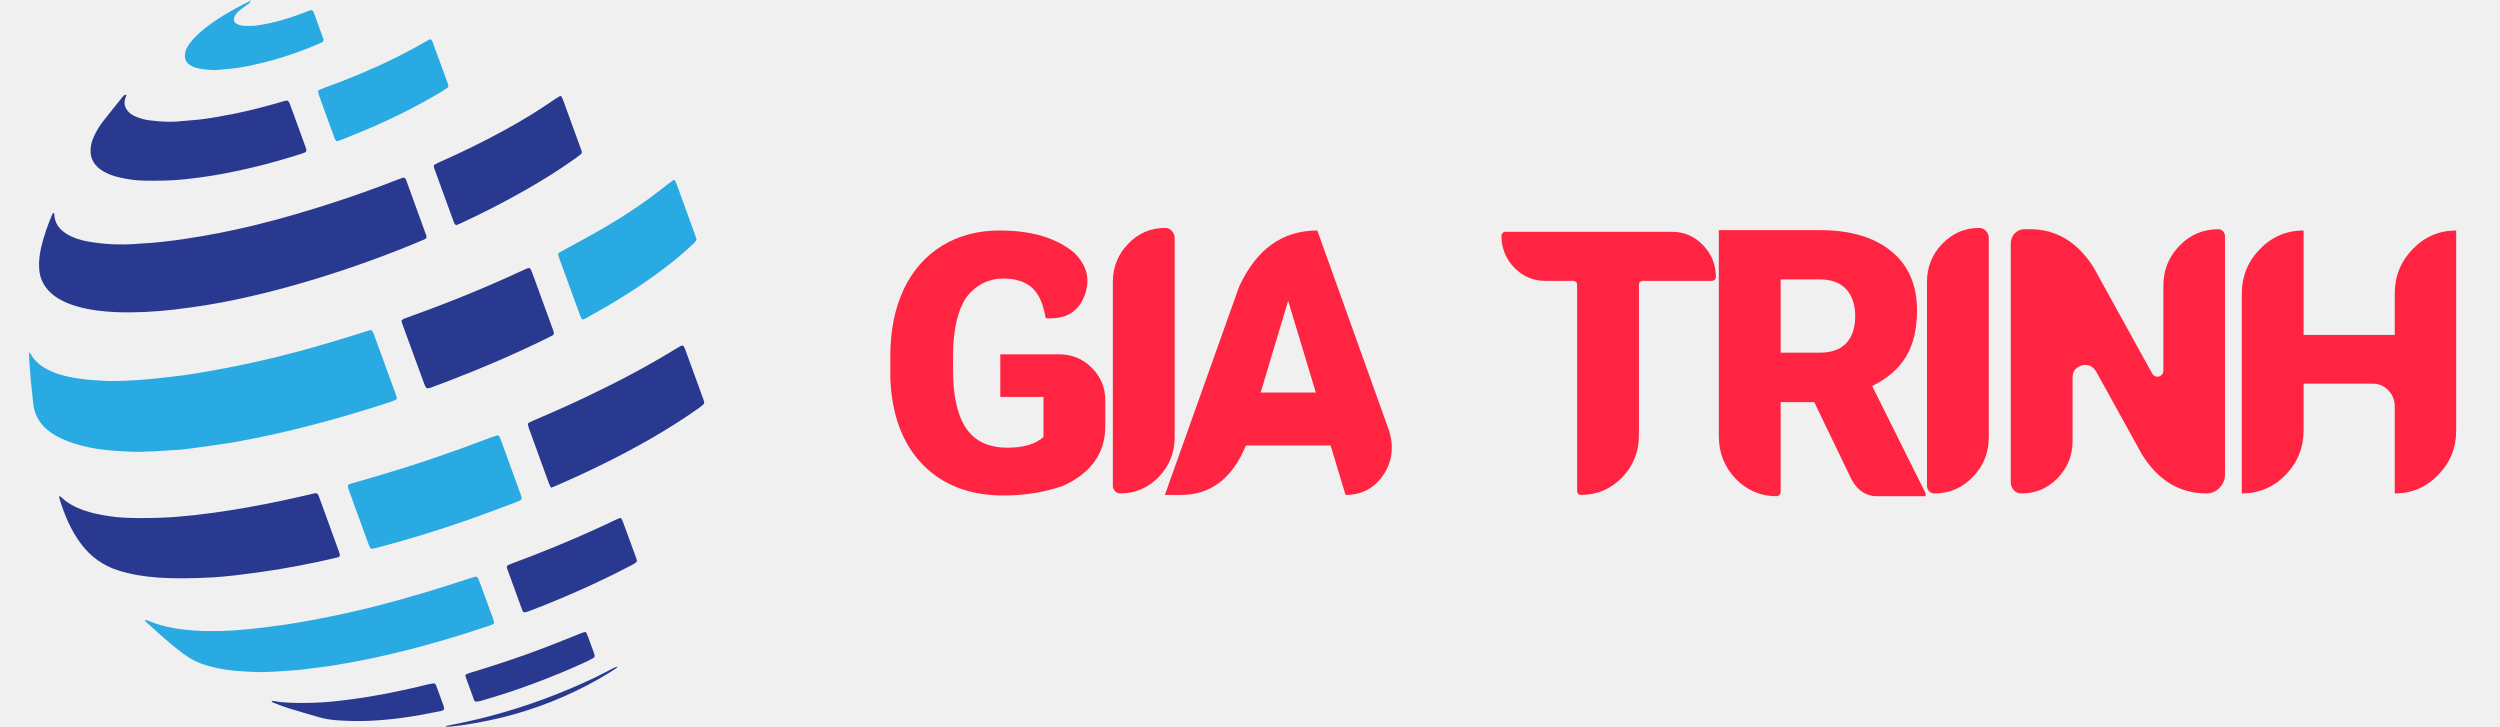
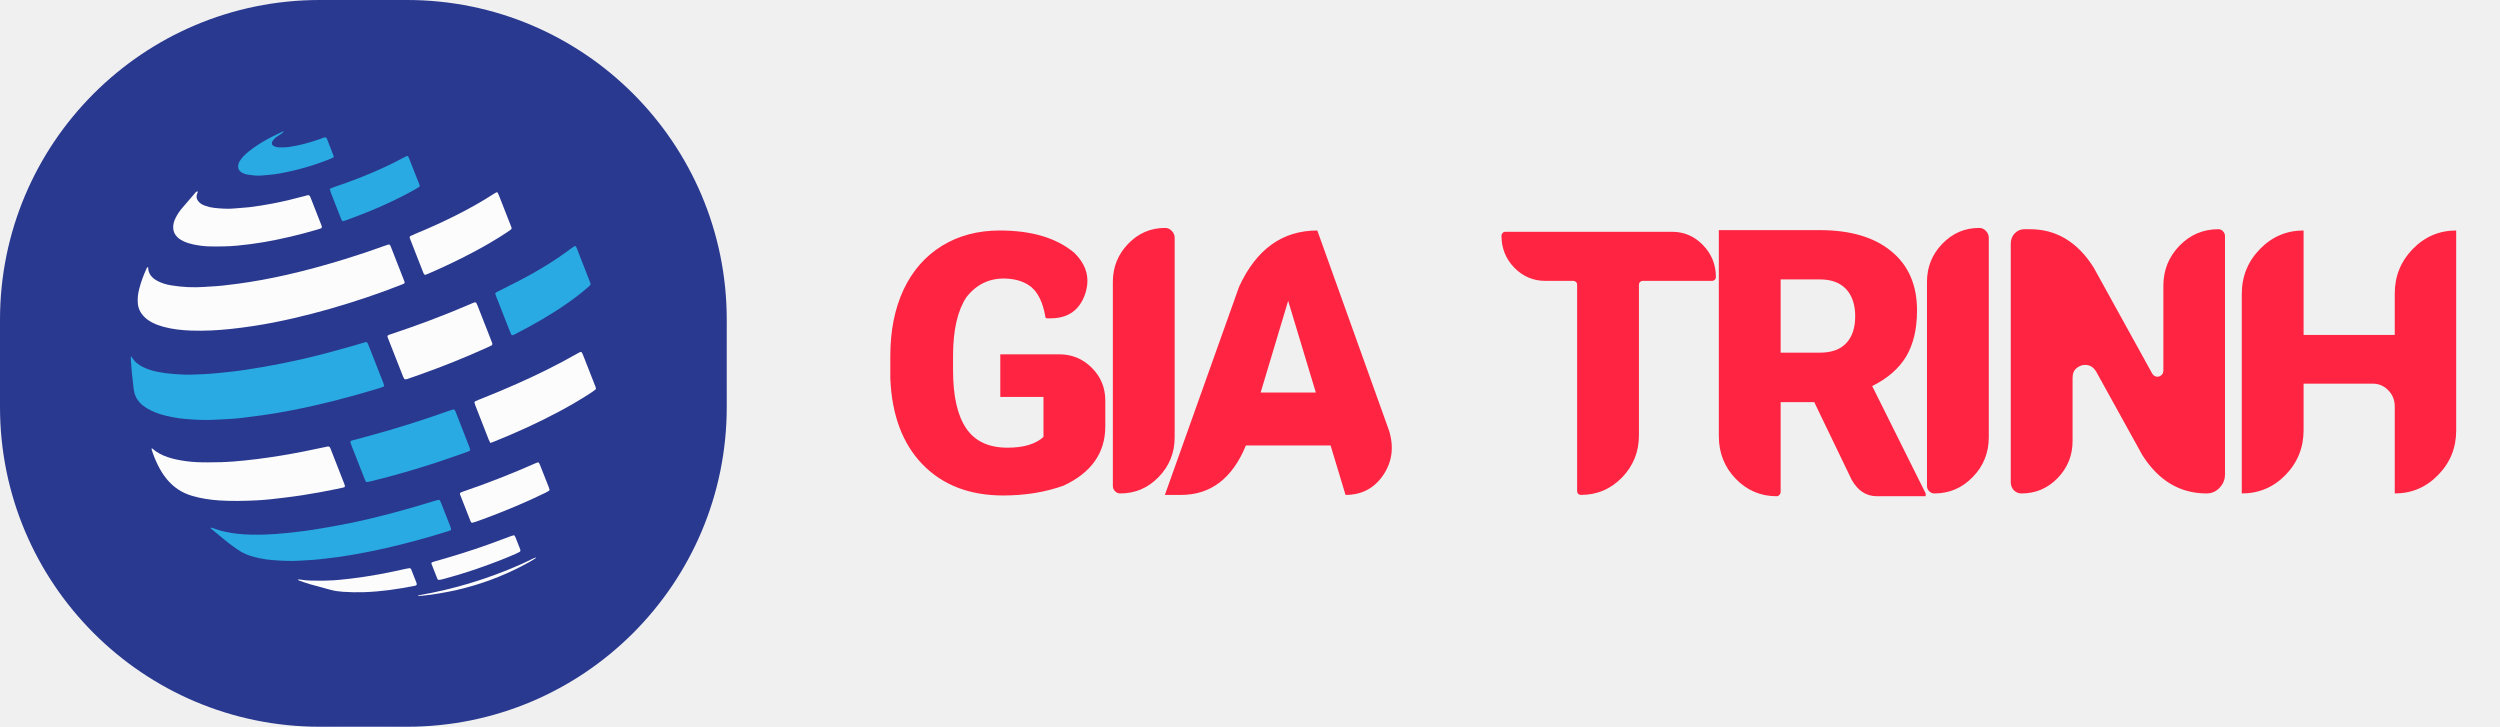
<svg xmlns="http://www.w3.org/2000/svg" width="172" height="50" viewBox="0 0 172 50" fill="none">
-   <path d="M3.712 14.643C3.724 14.679 3.732 14.696 3.732 14.712C3.747 15.366 4.097 15.806 4.636 16.124C5.071 16.38 5.548 16.525 6.038 16.613C7.146 16.811 8.262 16.865 9.385 16.78C9.491 16.772 9.598 16.759 9.704 16.755C10.717 16.712 11.721 16.581 12.725 16.434C14.344 16.199 15.945 15.877 17.534 15.491C19.503 15.012 21.443 14.432 23.367 13.797C24.717 13.351 26.053 12.866 27.377 12.349C27.493 12.305 27.611 12.264 27.728 12.227C27.794 12.206 27.869 12.246 27.902 12.313C27.918 12.345 27.939 12.374 27.951 12.408C28.407 13.66 28.861 14.913 29.315 16.166C29.328 16.199 29.335 16.234 29.344 16.267C29.36 16.323 29.315 16.418 29.255 16.444C29.126 16.503 28.995 16.558 28.864 16.613C27.734 17.089 26.591 17.531 25.438 17.948C23.063 18.805 20.655 19.556 18.205 20.159C16.91 20.478 15.609 20.761 14.293 20.975C13.505 21.104 12.713 21.216 11.919 21.306C10.628 21.451 9.333 21.524 8.033 21.476C7.091 21.439 6.155 21.332 5.245 21.065C4.869 20.954 4.505 20.812 4.161 20.623C3.848 20.45 3.561 20.241 3.321 19.974C2.955 19.562 2.739 19.087 2.698 18.534C2.661 18.015 2.716 17.505 2.836 17C3.021 16.22 3.286 15.467 3.604 14.732C3.621 14.694 3.672 14.673 3.714 14.64L3.712 14.643Z" fill="#2A3990" />
-   <path d="M2 24.219C2.077 24.315 2.116 24.351 2.141 24.396C2.412 24.882 2.832 25.203 3.317 25.447C3.747 25.663 4.204 25.81 4.675 25.911C5.214 26.026 5.758 26.106 6.31 26.145C6.878 26.185 7.445 26.228 8.015 26.213C8.886 26.189 9.757 26.145 10.623 26.051C10.977 26.014 11.33 25.973 11.684 25.934C12.851 25.808 14.006 25.61 15.16 25.395C16.453 25.154 17.739 24.88 19.017 24.567C20.675 24.162 22.314 23.688 23.945 23.188C24.438 23.038 24.927 22.877 25.419 22.724C25.515 22.693 25.6 22.732 25.641 22.819C25.67 22.883 25.703 22.947 25.727 23.014C26.227 24.382 26.726 25.752 27.224 27.121C27.254 27.205 27.281 27.29 27.3 27.376C27.313 27.433 27.277 27.482 27.228 27.505C27.098 27.562 26.967 27.616 26.832 27.661C25.397 28.13 23.952 28.572 22.495 28.97C20.934 29.398 19.364 29.779 17.78 30.103C16.892 30.284 16.002 30.454 15.103 30.58C14.434 30.673 13.767 30.772 13.097 30.86C12.744 30.906 12.39 30.945 12.035 30.964C10.987 31.021 9.941 31.122 8.89 31.072C7.966 31.028 7.044 30.973 6.135 30.78C5.384 30.623 4.654 30.408 3.973 30.045C3.705 29.901 3.452 29.739 3.221 29.542C2.667 29.068 2.359 28.467 2.286 27.744C2.23 27.197 2.169 26.648 2.111 26.1C2.1 25.994 2.096 25.887 2.088 25.781C2.06 25.409 2.029 25.037 2.004 24.663C1.996 24.54 2.004 24.416 2.004 24.219H2Z" fill="#29AAE2" />
-   <path d="M4.07 34.133C4.119 34.152 4.159 34.156 4.182 34.177C4.621 34.612 5.153 34.889 5.727 35.096C6.298 35.3 6.89 35.417 7.488 35.509C8.211 35.621 8.94 35.643 9.669 35.643C10.54 35.643 11.409 35.621 12.28 35.547C13.875 35.412 15.457 35.186 17.033 34.907C18.537 34.641 20.031 34.319 21.519 33.971C21.587 33.954 21.658 33.932 21.728 33.933C21.776 33.935 21.838 33.963 21.863 34C21.912 34.073 21.944 34.159 21.973 34.241C22.422 35.477 22.871 36.713 23.318 37.949C23.342 38.016 23.361 38.084 23.379 38.152C23.396 38.215 23.349 38.314 23.293 38.328C23.103 38.377 22.914 38.424 22.724 38.467C21.529 38.74 20.325 38.97 19.117 39.177C18.522 39.278 17.922 39.353 17.324 39.436C16.884 39.496 16.443 39.556 16.002 39.603C15.542 39.652 15.082 39.699 14.621 39.724C13.36 39.79 12.096 39.823 10.835 39.734C9.913 39.668 9.001 39.521 8.115 39.239C7.079 38.909 6.249 38.303 5.595 37.445C5.237 36.975 4.945 36.468 4.702 35.933C4.458 35.399 4.25 34.852 4.088 34.286C4.076 34.24 4.08 34.19 4.074 34.133H4.07Z" fill="#2A3990" />
-   <path d="M9.924 42.699C9.99 42.664 10.059 42.656 10.129 42.681C10.246 42.723 10.362 42.77 10.477 42.815C11.162 43.081 11.875 43.22 12.601 43.311C13.504 43.423 14.411 43.435 15.318 43.407C16.047 43.384 16.774 43.327 17.498 43.244C17.834 43.205 18.169 43.163 18.504 43.125C19.652 42.993 20.791 42.791 21.925 42.574C23.182 42.332 24.433 42.063 25.673 41.75C27.862 41.196 30.025 40.548 32.167 39.837C32.336 39.781 32.506 39.73 32.676 39.681C32.768 39.654 32.856 39.702 32.894 39.788C32.93 39.869 32.966 39.951 32.997 40.033C33.302 40.868 33.607 41.703 33.911 42.539C33.941 42.622 33.962 42.709 33.984 42.795C34.001 42.859 33.957 42.932 33.886 42.961C33.82 42.989 33.756 43.019 33.688 43.042C31.614 43.738 29.52 44.362 27.394 44.878C26.306 45.141 25.212 45.38 24.11 45.58C23.306 45.727 22.499 45.865 21.685 45.952C21.209 46.004 20.734 46.086 20.256 46.117C19.334 46.175 18.41 46.273 17.485 46.23C16.597 46.189 15.708 46.147 14.837 45.943C14.49 45.862 14.149 45.77 13.814 45.644C13.395 45.486 13.012 45.27 12.65 45.005C12.032 44.551 11.453 44.052 10.883 43.542C10.565 43.258 10.249 42.971 9.931 42.685L9.923 42.699H9.924Z" fill="#29AAE2" />
-   <path d="M8.713 6.514C8.677 6.614 8.632 6.712 8.604 6.813C8.503 7.176 8.618 7.477 8.88 7.732C9.036 7.884 9.227 7.98 9.426 8.058C9.708 8.169 10.003 8.244 10.303 8.281C11.009 8.366 11.716 8.42 12.429 8.339C12.887 8.288 13.349 8.272 13.809 8.215C14.603 8.115 15.387 7.974 16.17 7.814C17.232 7.597 18.28 7.326 19.319 7.021C19.421 6.99 19.523 6.958 19.626 6.931C19.771 6.892 19.849 6.936 19.914 7.088C19.928 7.12 19.943 7.152 19.956 7.186C20.314 8.169 20.674 9.153 21.03 10.138C21.054 10.205 21.079 10.276 21.079 10.344C21.079 10.389 21.047 10.457 21.009 10.475C20.898 10.528 20.778 10.566 20.66 10.603C18.9 11.166 17.112 11.625 15.295 11.963C14.423 12.126 13.544 12.246 12.66 12.339C11.738 12.436 10.817 12.443 9.893 12.427C9.322 12.418 8.762 12.332 8.206 12.206C7.876 12.13 7.557 12.02 7.256 11.867C7.033 11.754 6.825 11.616 6.652 11.434C6.386 11.152 6.24 10.822 6.23 10.428C6.22 10.043 6.318 9.689 6.48 9.348C6.647 8.994 6.849 8.658 7.09 8.349C7.539 7.775 7.997 7.209 8.454 6.642C8.487 6.602 8.525 6.557 8.571 6.536C8.614 6.517 8.671 6.528 8.721 6.526L8.716 6.515L8.713 6.514Z" fill="#2A3990" />
-   <path d="M37.908 33.554C37.845 33.421 37.792 33.329 37.756 33.231C37.299 31.98 36.843 30.727 36.391 29.475C36.36 29.391 36.342 29.305 36.322 29.218C36.31 29.16 36.336 29.108 36.385 29.083C36.511 29.018 36.639 28.956 36.768 28.901C38.045 28.361 39.31 27.794 40.56 27.197C42.613 26.214 44.623 25.151 46.563 23.959C47.005 23.687 47.015 23.688 47.185 24.158C47.574 25.227 47.964 26.294 48.352 27.363C48.389 27.463 48.428 27.563 48.449 27.666C48.457 27.711 48.44 27.782 48.408 27.811C48.29 27.917 48.163 28.016 48.032 28.108C46.987 28.848 45.903 29.528 44.794 30.167C42.697 31.375 40.526 32.433 38.308 33.397C38.195 33.446 38.079 33.489 37.909 33.557L37.908 33.554Z" fill="#2A3990" />
-   <path d="M25.59 37.765C25.537 37.739 25.491 37.732 25.477 37.707C25.432 37.63 25.395 37.549 25.365 37.465C24.908 36.214 24.451 34.962 23.997 33.709C23.973 33.642 23.957 33.572 23.938 33.504C23.915 33.414 23.965 33.327 24.06 33.299C24.674 33.121 25.289 32.944 25.903 32.764C28.548 31.988 31.155 31.101 33.727 30.114C33.876 30.057 34.028 30.01 34.179 29.961C34.238 29.942 34.34 29.988 34.363 30.039C34.4 30.12 34.439 30.201 34.468 30.284C34.918 31.52 35.367 32.756 35.814 33.993C35.844 34.077 35.865 34.163 35.886 34.248C35.902 34.308 35.856 34.396 35.794 34.424C35.698 34.468 35.602 34.514 35.502 34.552C34.486 34.93 33.474 35.32 32.452 35.681C30.339 36.428 28.199 37.084 26.035 37.661C25.882 37.701 25.726 37.733 25.59 37.765Z" fill="#29AAE2" />
-   <path d="M27.626 22.044C27.739 21.924 27.88 21.895 28.012 21.848C29.299 21.385 30.577 20.901 31.845 20.389C33.195 19.843 34.531 19.263 35.854 18.651C35.918 18.622 35.982 18.59 36.046 18.561C36.454 18.374 36.469 18.36 36.638 18.824C37.019 19.876 37.404 20.927 37.788 21.977C37.88 22.228 37.97 22.477 38.059 22.728C38.077 22.778 38.091 22.83 38.105 22.88C38.121 22.939 38.084 23.039 38.031 23.067C37.874 23.149 37.717 23.231 37.558 23.309C35.386 24.371 33.169 25.325 30.912 26.191C30.481 26.356 30.048 26.518 29.616 26.678C29.55 26.702 29.478 26.712 29.408 26.716C29.377 26.717 29.33 26.699 29.317 26.675C29.265 26.584 29.216 26.49 29.18 26.391C28.86 25.525 28.546 24.657 28.229 23.79C28.059 23.323 27.884 22.858 27.718 22.39C27.677 22.275 27.625 22.16 27.627 22.041L27.626 22.044Z" fill="#2A3990" />
-   <path d="M47.924 16.494C47.836 16.678 47.688 16.783 47.559 16.904C46.922 17.499 46.246 18.049 45.549 18.572C43.897 19.812 42.139 20.886 40.333 21.885C40.272 21.92 40.205 21.945 40.139 21.973C40.099 21.991 40.022 21.959 40.004 21.916C39.962 21.818 39.918 21.721 39.881 21.622C39.419 20.354 38.956 19.086 38.495 17.817C38.464 17.733 38.438 17.648 38.411 17.563C38.389 17.492 38.414 17.413 38.474 17.378C38.598 17.307 38.722 17.238 38.847 17.17C39.55 16.787 40.256 16.412 40.951 16.019C42.205 15.31 43.426 14.548 44.594 13.704C45.083 13.35 45.555 12.971 46.036 12.604C46.135 12.529 46.234 12.454 46.337 12.385C46.355 12.374 46.41 12.391 46.426 12.412C46.468 12.469 46.505 12.53 46.529 12.597C46.979 13.832 47.426 15.068 47.873 16.303C47.897 16.369 47.91 16.439 47.925 16.492L47.924 16.494Z" fill="#29AAE2" />
-   <path d="M31.387 15.493C31.282 15.434 31.248 15.353 31.218 15.268C30.988 14.634 30.755 14 30.524 13.365C30.317 12.798 30.111 12.229 29.906 11.661C29.883 11.594 29.852 11.527 29.848 11.457C29.845 11.412 29.872 11.34 29.906 11.321C30.061 11.235 30.223 11.159 30.384 11.088C31.815 10.453 33.22 9.767 34.594 9.019C35.843 8.338 37.061 7.605 38.229 6.788C38.315 6.727 38.407 6.671 38.501 6.62C38.527 6.606 38.569 6.617 38.617 6.617C38.659 6.708 38.712 6.801 38.748 6.9C39.162 8.035 39.575 9.171 39.987 10.307C40 10.34 40.012 10.373 40.021 10.407C40.039 10.481 40.028 10.555 39.971 10.602C39.848 10.704 39.72 10.801 39.59 10.895C38.489 11.68 37.343 12.394 36.168 13.064C34.716 13.893 33.228 14.651 31.712 15.357C31.602 15.409 31.486 15.451 31.389 15.491L31.387 15.493Z" fill="#2A3990" />
-   <path d="M23.198 9.721C23.086 9.673 23.049 9.592 23.018 9.51C22.919 9.243 22.823 8.976 22.727 8.71C22.479 8.026 22.228 7.343 21.981 6.659C21.94 6.543 21.908 6.423 21.88 6.302C21.874 6.276 21.899 6.226 21.923 6.213C22.033 6.157 22.144 6.104 22.26 6.062C23.078 5.767 23.889 5.454 24.692 5.118C26.266 4.46 27.801 3.723 29.276 2.863C29.367 2.81 29.464 2.763 29.558 2.716C29.604 2.692 29.671 2.716 29.696 2.757C29.713 2.788 29.738 2.816 29.749 2.849C30.109 3.833 30.468 4.815 30.828 5.799C30.833 5.816 30.836 5.834 30.84 5.851C30.86 5.923 30.84 6.004 30.782 6.043C30.634 6.142 30.488 6.241 30.336 6.331C28.872 7.208 27.353 7.981 25.791 8.668C25.076 8.983 24.349 9.269 23.627 9.564C23.481 9.624 23.329 9.674 23.196 9.721H23.198Z" fill="#29AAE2" />
-   <path d="M43.818 38.591C43.796 38.635 43.789 38.678 43.764 38.694C43.662 38.764 43.557 38.832 43.447 38.889C42.564 39.351 41.672 39.79 40.768 40.208C39.347 40.864 37.907 41.473 36.444 42.029C36.329 42.073 36.209 42.107 36.089 42.136C36.064 42.142 36.025 42.112 36 42.09C35.975 42.066 35.953 42.036 35.941 42.004C35.588 41.035 35.235 40.067 34.883 39.099C34.877 39.082 34.876 39.064 34.87 39.047C34.855 38.993 34.904 38.898 34.963 38.873C35.046 38.838 35.128 38.803 35.21 38.772C37.662 37.864 40.071 36.857 42.43 35.728C42.494 35.697 42.561 35.672 42.627 35.647C42.67 35.63 42.747 35.658 42.766 35.699C42.797 35.763 42.829 35.825 42.854 35.892C43.155 36.709 43.454 37.527 43.753 38.345C43.783 38.427 43.799 38.516 43.818 38.591Z" fill="#2A3990" />
-   <path d="M17.232 0.001C17.23 0.092 17.215 0.173 17.131 0.233C16.929 0.376 16.729 0.523 16.532 0.674C16.391 0.783 16.267 0.913 16.177 1.067C16.142 1.127 16.118 1.195 16.099 1.264C16.061 1.4 16.135 1.563 16.258 1.629C16.416 1.714 16.584 1.77 16.765 1.777C17.12 1.79 17.473 1.789 17.827 1.732C18.865 1.566 19.868 1.274 20.847 0.899C20.98 0.849 21.109 0.789 21.242 0.738C21.445 0.662 21.53 0.695 21.607 0.906C21.827 1.505 22.04 2.107 22.256 2.707C22.277 2.767 22.238 2.866 22.186 2.891C22.09 2.939 21.995 2.985 21.898 3.026C20.264 3.731 18.573 4.258 16.823 4.592C16.23 4.705 15.628 4.755 15.027 4.808C14.582 4.847 14.141 4.788 13.702 4.716C13.474 4.679 13.256 4.595 13.061 4.468C12.837 4.322 12.719 4.117 12.723 3.844C12.726 3.645 12.762 3.457 12.861 3.283C12.975 3.081 13.111 2.895 13.265 2.723C13.549 2.402 13.871 2.125 14.208 1.863C14.997 1.251 15.856 0.754 16.742 0.3C16.869 0.235 16.999 0.177 17.122 0.109C17.165 0.085 17.194 0.036 17.232 0V0.001Z" fill="#29AAE2" />
-   <path d="M40.911 45.143C40.886 45.193 40.877 45.238 40.852 45.252C40.714 45.331 40.576 45.41 40.433 45.479C39.273 46.018 38.095 46.51 36.899 46.958C35.637 47.432 34.358 47.858 33.059 48.225C32.959 48.253 32.853 48.265 32.748 48.276C32.719 48.279 32.686 48.25 32.658 48.23C32.644 48.222 32.632 48.205 32.626 48.19C32.425 47.641 32.225 47.091 32.025 46.54C32.002 46.474 32.042 46.397 32.113 46.37C32.195 46.34 32.279 46.309 32.364 46.284C34.147 45.743 35.916 45.16 37.654 44.489C38.415 44.195 39.17 43.886 39.928 43.584C40.027 43.545 40.126 43.508 40.229 43.481C40.256 43.474 40.302 43.495 40.321 43.518C40.355 43.557 40.381 43.606 40.399 43.655C40.56 44.087 40.72 44.52 40.876 44.953C40.9 45.019 40.902 45.09 40.912 45.143H40.911Z" fill="#2A3990" />
-   <path d="M18.68 48.261C18.746 48.203 18.815 48.226 18.877 48.237C19.597 48.37 20.326 48.361 21.053 48.363C21.248 48.363 21.443 48.35 21.638 48.346C22.403 48.329 23.16 48.24 23.918 48.145C25.804 47.908 27.662 47.525 29.506 47.072C29.61 47.047 29.715 47.033 29.821 47.017C29.883 47.007 29.963 47.06 29.99 47.12C29.997 47.137 30.004 47.152 30.009 47.169C30.181 47.635 30.354 48.101 30.522 48.568C30.54 48.616 30.544 48.671 30.555 48.724C30.568 48.781 30.51 48.866 30.445 48.885C30.412 48.895 30.377 48.906 30.344 48.914C29.492 49.092 28.64 49.255 27.777 49.373C26.95 49.487 26.12 49.567 25.286 49.597C24.592 49.622 23.901 49.604 23.21 49.557C22.785 49.528 22.363 49.464 21.952 49.345C21.254 49.143 20.553 48.944 19.859 48.729C19.504 48.619 19.158 48.478 18.81 48.347C18.762 48.329 18.725 48.292 18.679 48.26L18.68 48.261Z" fill="#2A3990" />
-   <path d="M42.488 45.834C42.463 45.877 42.448 45.934 42.41 45.962C42.266 46.065 42.117 46.164 41.967 46.256C39.912 47.521 37.72 48.476 35.4 49.136C34.288 49.452 33.158 49.684 32.017 49.862C31.719 49.908 31.418 49.943 31.118 49.976C30.978 49.992 30.835 49.992 30.684 50C30.684 49.923 30.736 49.933 30.771 49.926C34.301 49.27 37.682 48.158 40.923 46.617C41.34 46.419 41.745 46.195 42.158 45.989C42.268 45.933 42.385 45.892 42.501 45.846L42.488 45.835V45.834Z" fill="#2A3990" />
+   <rect width="50" height="50" rx="24" fill="white" />
+   <path d="M28 0H22C9.85 0 0 9.85 0 22V28C0 40.15 9.85 50 22 50H28C40.15 50 50 40.15 50 28V22C50 9.85 40.15 0 28 0Z" fill="#2A3990" />
+   <path d="M10.18 18.371C10.187 18.395 10.193 18.405 10.193 18.416C10.203 18.834 10.444 19.116 10.816 19.319C11.115 19.483 11.444 19.576 11.781 19.632C12.545 19.759 13.313 19.794 14.087 19.739C14.16 19.734 14.234 19.726 14.307 19.723C15.005 19.696 15.697 19.612 16.388 19.518C17.503 19.367 18.606 19.161 19.701 18.914C21.058 18.608 22.394 18.237 23.719 17.83C24.649 17.545 25.57 17.234 26.482 16.904C26.562 16.875 26.643 16.849 26.724 16.825C26.769 16.812 26.821 16.838 26.844 16.88C26.854 16.901 26.869 16.92 26.877 16.941C27.191 17.743 27.504 18.544 27.817 19.346C27.826 19.367 27.831 19.39 27.837 19.411C27.848 19.447 27.817 19.507 27.776 19.524C27.687 19.562 27.596 19.598 27.506 19.632C26.728 19.937 25.941 20.22 25.146 20.487C23.51 21.035 21.852 21.516 20.163 21.902C19.271 22.106 18.375 22.287 17.469 22.424C16.925 22.506 16.38 22.579 15.833 22.636C14.943 22.728 14.052 22.776 13.156 22.744C12.507 22.721 11.862 22.653 11.235 22.481C10.976 22.411 10.726 22.32 10.489 22.199C10.273 22.088 10.075 21.954 9.91 21.783C9.657 21.52 9.508 21.216 9.481 20.862C9.455 20.529 9.493 20.203 9.576 19.88C9.703 19.381 9.886 18.899 10.105 18.428C10.116 18.404 10.152 18.391 10.18 18.37L10.18 18.371Z" fill="#FCFCFC" />
+   <path d="M9 24.5C9.053 24.562 9.08 24.585 9.097 24.613C9.284 24.925 9.573 25.13 9.907 25.286C10.204 25.424 10.518 25.519 10.843 25.583C11.214 25.657 11.589 25.708 11.969 25.733C12.361 25.759 12.751 25.786 13.144 25.776C13.744 25.761 14.344 25.733 14.941 25.673C15.184 25.649 15.427 25.623 15.671 25.598C16.476 25.517 17.271 25.39 18.066 25.253C18.957 25.099 19.843 24.923 20.723 24.723C21.865 24.464 22.994 24.16 24.118 23.84C24.458 23.744 24.795 23.642 25.134 23.543C25.2 23.524 25.258 23.549 25.286 23.604C25.306 23.645 25.329 23.686 25.346 23.729C25.69 24.605 26.034 25.481 26.377 26.358C26.398 26.411 26.416 26.466 26.429 26.521C26.438 26.558 26.413 26.589 26.38 26.603C26.29 26.64 26.2 26.674 26.107 26.703C25.118 27.003 24.123 27.286 23.119 27.541C22.044 27.815 20.962 28.058 19.871 28.266C19.259 28.382 18.646 28.491 18.027 28.571C17.566 28.631 17.106 28.694 16.644 28.75C16.402 28.78 16.158 28.805 15.913 28.817C15.191 28.854 14.47 28.918 13.747 28.886C13.11 28.858 12.475 28.823 11.849 28.699C11.332 28.599 10.829 28.461 10.359 28.229C10.175 28.137 10 28.033 9.841 27.907C9.46 27.604 9.248 27.219 9.197 26.756C9.158 26.406 9.116 26.055 9.077 25.704C9.069 25.636 9.066 25.568 9.06 25.5C9.041 25.262 9.02 25.024 9.003 24.785C8.997 24.705 9.003 24.626 9.003 24.5H9Z" fill="#29AAE2" />
+   <path d="M10.426 30.845C10.459 30.857 10.487 30.86 10.503 30.873C10.805 31.152 11.172 31.329 11.567 31.461C11.961 31.592 12.369 31.667 12.78 31.726C13.278 31.797 13.78 31.811 14.283 31.811C14.883 31.811 15.481 31.797 16.081 31.75C17.18 31.663 18.27 31.519 19.355 31.341C20.392 31.17 21.421 30.964 22.446 30.741C22.493 30.731 22.542 30.716 22.59 30.717C22.623 30.718 22.666 30.736 22.683 30.76C22.717 30.806 22.739 30.862 22.759 30.914C23.068 31.705 23.377 32.496 23.686 33.287C23.702 33.33 23.715 33.374 23.728 33.417C23.739 33.458 23.707 33.521 23.668 33.53C23.538 33.561 23.407 33.591 23.277 33.619C22.453 33.794 21.624 33.941 20.791 34.073C20.382 34.138 19.968 34.186 19.556 34.239C19.253 34.277 18.95 34.316 18.645 34.346C18.328 34.377 18.012 34.407 17.694 34.423C16.825 34.465 15.955 34.487 15.086 34.43C14.45 34.388 13.823 34.293 13.212 34.113C12.498 33.902 11.927 33.514 11.476 32.965C11.229 32.664 11.029 32.339 10.861 31.997C10.693 31.655 10.55 31.305 10.438 30.943C10.43 30.913 10.432 30.881 10.429 30.845H10.426Z" fill="#FCFCFC" />
+   <path d="M14.459 36.327C14.504 36.305 14.552 36.3 14.6 36.316C14.681 36.343 14.76 36.373 14.84 36.401C15.311 36.572 15.803 36.661 16.303 36.719C16.925 36.791 17.55 36.798 18.175 36.78C18.677 36.766 19.178 36.73 19.677 36.676C19.908 36.651 20.139 36.624 20.37 36.6C21.161 36.516 21.945 36.386 22.726 36.247C23.592 36.093 24.454 35.921 25.308 35.72C26.816 35.365 28.306 34.951 29.782 34.496C29.898 34.46 30.016 34.427 30.133 34.396C30.196 34.379 30.257 34.409 30.282 34.465C30.307 34.516 30.332 34.569 30.354 34.621C30.564 35.156 30.774 35.69 30.983 36.225C31.004 36.278 31.019 36.334 31.034 36.389C31.046 36.43 31.015 36.476 30.966 36.495C30.921 36.513 30.877 36.532 30.83 36.547C29.401 36.993 27.959 37.392 26.494 37.722C25.744 37.891 24.991 38.043 24.231 38.172C23.678 38.265 23.122 38.353 22.561 38.41C22.233 38.443 21.906 38.495 21.576 38.515C20.941 38.552 20.305 38.615 19.667 38.587C19.056 38.561 18.443 38.535 17.843 38.403C17.605 38.352 17.369 38.293 17.139 38.213C16.85 38.111 16.586 37.973 16.337 37.803C15.911 37.513 15.512 37.193 15.119 36.867C14.9 36.685 14.683 36.501 14.464 36.319L14.458 36.327H14.459Z" fill="#29AAE2" />
+   <path d="M13.625 13.169C13.6 13.233 13.569 13.296 13.55 13.361C13.48 13.592 13.56 13.785 13.74 13.948C13.848 14.046 13.979 14.107 14.117 14.157C14.31 14.228 14.514 14.277 14.72 14.3C15.207 14.354 15.694 14.389 16.185 14.337C16.501 14.304 16.819 14.294 17.135 14.258C17.682 14.194 18.223 14.104 18.762 14.001C19.494 13.862 20.215 13.689 20.932 13.493C21.002 13.474 21.072 13.453 21.143 13.436C21.243 13.411 21.296 13.439 21.341 13.536C21.351 13.557 21.362 13.577 21.37 13.599C21.617 14.228 21.865 14.858 22.11 15.488C22.127 15.531 22.144 15.577 22.144 15.62C22.144 15.649 22.122 15.693 22.096 15.704C22.019 15.738 21.937 15.762 21.855 15.786C20.643 16.146 19.411 16.44 18.16 16.657C17.559 16.761 16.953 16.838 16.344 16.897C15.709 16.959 15.074 16.963 14.438 16.953C14.044 16.947 13.659 16.893 13.276 16.812C13.048 16.764 12.828 16.693 12.621 16.595C12.467 16.523 12.324 16.434 12.205 16.318C12.022 16.137 11.921 15.926 11.915 15.674C11.908 15.428 11.975 15.201 12.086 14.983C12.201 14.756 12.341 14.541 12.507 14.343C12.816 13.976 13.132 13.614 13.447 13.251C13.47 13.225 13.495 13.197 13.527 13.183C13.557 13.171 13.596 13.178 13.631 13.177L13.627 13.17L13.625 13.169Z" fill="#FCFCFC" />
+   <path d="M33.737 30.475C33.694 30.389 33.657 30.33 33.632 30.268C33.318 29.467 33.004 28.666 32.692 27.864C32.671 27.81 32.658 27.755 32.645 27.7C32.636 27.662 32.654 27.629 32.688 27.613C32.774 27.571 32.863 27.532 32.952 27.497C33.831 27.151 34.703 26.788 35.564 26.406C36.978 25.777 38.363 25.097 39.7 24.334C40.004 24.16 40.011 24.16 40.128 24.461C40.396 25.145 40.664 25.828 40.932 26.512C40.957 26.576 40.984 26.64 40.998 26.706C41.004 26.735 40.993 26.78 40.971 26.799C40.889 26.867 40.802 26.93 40.712 26.989C39.992 27.463 39.245 27.898 38.481 28.307C37.036 29.08 35.541 29.757 34.013 30.374C33.935 30.405 33.855 30.433 33.738 30.477L33.737 30.475Z" fill="#FCFCFC" />
+   <path d="M25.251 33.17C25.214 33.153 25.183 33.148 25.173 33.132C25.142 33.083 25.116 33.032 25.096 32.978C24.782 32.177 24.467 31.375 24.154 30.574C24.137 30.531 24.126 30.486 24.113 30.443C24.097 30.385 24.132 30.329 24.197 30.312C24.62 30.198 25.044 30.084 25.467 29.969C27.289 29.473 29.085 28.904 30.857 28.273C30.959 28.237 31.064 28.206 31.169 28.175C31.209 28.163 31.279 28.192 31.295 28.225C31.32 28.277 31.347 28.328 31.367 28.382C31.677 29.173 31.986 29.964 32.294 30.756C32.316 30.809 32.33 30.864 32.344 30.919C32.355 30.957 32.323 31.014 32.281 31.031C32.215 31.06 32.148 31.089 32.079 31.113C31.38 31.355 30.683 31.605 29.978 31.836C28.523 32.314 27.049 32.734 25.558 33.103C25.452 33.129 25.345 33.149 25.251 33.17Z" fill="#29AAE2" />
+   <path d="M26.654 23.108C26.732 23.032 26.829 23.013 26.92 22.983C27.807 22.686 28.687 22.377 29.561 22.049C30.491 21.699 31.411 21.328 32.322 20.937C32.367 20.918 32.411 20.898 32.455 20.879C32.736 20.759 32.747 20.75 32.863 21.047C33.125 21.721 33.391 22.393 33.655 23.065C33.718 23.226 33.78 23.386 33.842 23.546C33.854 23.578 33.864 23.611 33.873 23.643C33.884 23.681 33.859 23.745 33.823 23.763C33.714 23.815 33.606 23.868 33.496 23.918C32 24.597 30.473 25.208 28.918 25.762C28.621 25.868 28.323 25.972 28.025 26.074C27.98 26.089 27.93 26.096 27.882 26.098C27.861 26.099 27.828 26.087 27.82 26.072C27.783 26.014 27.75 25.954 27.725 25.89C27.505 25.336 27.288 24.78 27.07 24.226C26.953 23.927 26.832 23.629 26.718 23.329C26.69 23.256 26.653 23.182 26.655 23.106L26.654 23.108Z" fill="#FCFCFC" />
+   <path d="M40.637 19.556C40.576 19.674 40.474 19.741 40.385 19.819C39.947 20.199 39.481 20.552 39.001 20.886C37.863 21.68 36.651 22.367 35.407 23.006C35.365 23.029 35.319 23.045 35.274 23.063C35.246 23.074 35.193 23.054 35.181 23.026C35.152 22.964 35.121 22.901 35.096 22.838C34.778 22.026 34.459 21.215 34.141 20.403C34.12 20.349 34.102 20.295 34.084 20.24C34.068 20.195 34.086 20.144 34.127 20.122C34.212 20.076 34.298 20.032 34.384 19.989C34.868 19.744 35.355 19.504 35.834 19.252C36.697 18.798 37.538 18.311 38.343 17.77C38.679 17.544 39.005 17.301 39.336 17.067C39.404 17.018 39.472 16.97 39.543 16.927C39.556 16.919 39.594 16.93 39.605 16.944C39.634 16.98 39.66 17.019 39.676 17.062C39.986 17.852 40.294 18.643 40.602 19.434C40.618 19.476 40.627 19.521 40.638 19.555L40.637 19.556Z" fill="#29AAE2" />
+   <path d="M29.245 18.915C29.172 18.878 29.149 18.826 29.128 18.772C28.97 18.366 28.81 17.96 28.65 17.554C28.508 17.191 28.366 16.827 28.225 16.463C28.209 16.42 28.188 16.377 28.185 16.333C28.183 16.303 28.201 16.258 28.225 16.245C28.332 16.19 28.443 16.142 28.554 16.096C29.54 15.69 30.508 15.251 31.454 14.772C32.315 14.336 33.154 13.867 33.958 13.345C34.018 13.305 34.081 13.27 34.145 13.237C34.164 13.228 34.193 13.235 34.226 13.235C34.255 13.293 34.291 13.353 34.316 13.416C34.602 14.143 34.886 14.869 35.17 15.596C35.178 15.618 35.187 15.639 35.193 15.66C35.205 15.708 35.198 15.755 35.158 15.785C35.074 15.85 34.985 15.913 34.896 15.973C34.138 16.476 33.348 16.932 32.539 17.361C31.538 17.892 30.513 18.377 29.469 18.829C29.393 18.862 29.314 18.889 29.246 18.914L29.245 18.915Z" fill="#FCFCFC" />
+   <path d="M23.603 15.222C23.526 15.191 23.5 15.139 23.479 15.086C23.411 14.916 23.345 14.745 23.279 14.574C23.108 14.136 22.935 13.7 22.765 13.262C22.736 13.188 22.714 13.111 22.695 13.033C22.691 13.017 22.708 12.984 22.725 12.976C22.8 12.941 22.877 12.907 22.957 12.88C23.52 12.691 24.079 12.49 24.632 12.275C25.717 11.854 26.774 11.383 27.79 10.833C27.853 10.799 27.919 10.768 27.985 10.738C28.016 10.723 28.062 10.738 28.08 10.765C28.091 10.784 28.109 10.802 28.116 10.824C28.364 11.453 28.611 12.082 28.859 12.711C28.863 12.722 28.865 12.734 28.868 12.745C28.881 12.791 28.868 12.843 28.828 12.867C28.726 12.931 28.625 12.994 28.52 13.052C27.512 13.613 26.465 14.108 25.389 14.548C24.897 14.749 24.396 14.932 23.899 15.121C23.798 15.159 23.693 15.191 23.602 15.222H23.603Z" fill="#29AAE2" />
+   <path d="M37.809 33.698C37.794 33.726 37.789 33.754 37.771 33.764C37.701 33.809 37.629 33.853 37.553 33.889C36.945 34.184 36.331 34.465 35.708 34.733C34.729 35.153 33.737 35.543 32.729 35.898C32.65 35.927 32.567 35.948 32.484 35.967C32.467 35.971 32.44 35.952 32.423 35.938C32.406 35.922 32.39 35.903 32.383 35.882C32.139 35.263 31.896 34.643 31.653 34.023C31.649 34.012 31.648 34.001 31.645 33.99C31.634 33.955 31.668 33.895 31.709 33.879C31.765 33.856 31.822 33.834 31.879 33.814C33.568 33.233 35.228 32.588 36.853 31.866C36.897 31.846 36.943 31.83 36.988 31.814C37.018 31.803 37.071 31.821 37.084 31.847C37.105 31.888 37.127 31.928 37.145 31.971C37.352 32.494 37.558 33.017 37.764 33.541C37.785 33.593 37.795 33.65 37.809 33.698Z" fill="#FCFCFC" />
+   <path d="M19.493 9.001C19.492 9.059 19.481 9.111 19.424 9.149C19.285 9.241 19.146 9.334 19.011 9.432C18.914 9.501 18.829 9.584 18.766 9.683C18.742 9.721 18.726 9.765 18.713 9.809C18.687 9.896 18.738 10.001 18.822 10.042C18.931 10.097 19.047 10.133 19.171 10.137C19.416 10.146 19.659 10.145 19.903 10.108C20.618 10.002 21.309 9.815 21.984 9.575C22.075 9.543 22.164 9.505 22.256 9.473C22.396 9.424 22.454 9.445 22.507 9.58C22.659 9.963 22.805 10.348 22.954 10.733C22.969 10.771 22.942 10.834 22.906 10.85C22.84 10.881 22.775 10.91 22.708 10.937C21.582 11.388 20.417 11.725 19.212 11.939C18.803 12.011 18.388 12.043 17.974 12.077C17.667 12.102 17.364 12.064 17.062 12.018C16.904 11.995 16.754 11.941 16.62 11.86C16.465 11.766 16.384 11.635 16.387 11.46C16.389 11.333 16.414 11.212 16.482 11.101C16.561 10.972 16.655 10.853 16.76 10.742C16.956 10.537 17.178 10.36 17.41 10.192C17.953 9.801 18.546 9.482 19.156 9.192C19.243 9.151 19.333 9.113 19.417 9.07C19.447 9.054 19.467 9.023 19.493 9V9.001Z" fill="#29AAE2" />
+   <path d="M35.806 37.892C35.788 37.924 35.782 37.952 35.765 37.961C35.67 38.012 35.575 38.063 35.476 38.106C34.678 38.452 33.866 38.766 33.042 39.053C32.172 39.357 31.291 39.63 30.397 39.864C30.328 39.882 30.255 39.89 30.183 39.897C30.162 39.899 30.139 39.88 30.12 39.868C30.11 39.862 30.102 39.852 30.098 39.842C29.96 39.49 29.822 39.138 29.684 38.786C29.668 38.743 29.696 38.694 29.745 38.677C29.802 38.657 29.859 38.638 29.918 38.622C31.146 38.276 32.364 37.902 33.562 37.473C34.086 37.285 34.607 37.087 35.129 36.894C35.197 36.869 35.265 36.846 35.336 36.828C35.354 36.823 35.386 36.837 35.4 36.852C35.422 36.877 35.441 36.908 35.453 36.939C35.564 37.216 35.674 37.493 35.782 37.77C35.798 37.812 35.8 37.858 35.806 37.892H35.806Z" fill="#FCFCFC" />
+   <path d="M20.491 39.887C20.536 39.85 20.584 39.865 20.627 39.872C21.123 39.957 21.625 39.951 22.126 39.952C22.26 39.952 22.395 39.944 22.529 39.942C23.056 39.931 23.577 39.874 24.099 39.813C25.399 39.661 26.678 39.416 27.949 39.127C28.02 39.111 28.093 39.102 28.166 39.091C28.209 39.085 28.264 39.118 28.282 39.157C28.287 39.167 28.292 39.177 28.296 39.188C28.414 39.487 28.533 39.785 28.649 40.083C28.662 40.115 28.665 40.149 28.672 40.183C28.681 40.22 28.64 40.274 28.596 40.287C28.573 40.293 28.549 40.3 28.526 40.305C27.94 40.419 27.352 40.523 26.758 40.599C26.188 40.672 25.617 40.723 25.042 40.742C24.564 40.758 24.088 40.747 23.612 40.717C23.319 40.698 23.028 40.657 22.745 40.581C22.264 40.452 21.781 40.324 21.303 40.187C21.058 40.116 20.82 40.026 20.581 39.942C20.548 39.931 20.522 39.907 20.49 39.886L20.491 39.887Z" fill="#FCFCFC" />
+   <path d="M36.892 38.334C36.874 38.361 36.864 38.398 36.838 38.416C36.739 38.482 36.636 38.545 36.533 38.604C35.117 39.413 33.607 40.024 32.009 40.447C31.243 40.65 30.465 40.797 29.678 40.912C29.473 40.941 29.266 40.963 29.059 40.985C28.962 40.995 28.864 40.995 28.76 41C28.76 40.951 28.796 40.957 28.82 40.953C31.252 40.533 33.581 39.821 35.814 38.835C36.101 38.708 36.38 38.565 36.664 38.433C36.74 38.397 36.821 38.371 36.901 38.342L36.892 38.334V38.334Z" fill="#FCFCFC" />
  <path d="M76.044 29.328C76.044 31.165 75.083 32.527 73.162 33.416C71.901 33.865 70.522 34.089 69.023 34.089C66.713 34.089 64.864 33.378 63.476 31.956C62.096 30.534 61.355 28.558 61.254 26.027V24.491C61.254 22.748 61.559 21.224 62.168 19.921C62.786 18.617 63.666 17.615 64.809 16.912C65.951 16.21 67.276 15.858 68.782 15.858C70.974 15.858 72.68 16.366 73.898 17.382C74.779 18.237 75.024 19.206 74.635 20.289C74.245 21.364 73.458 21.901 72.273 21.901H72.045C72.011 21.901 71.981 21.893 71.956 21.876C71.931 21.851 71.918 21.817 71.918 21.774C71.757 20.852 71.448 20.188 70.991 19.781C70.644 19.485 70.204 19.295 69.671 19.21C68.342 19.015 67.28 19.43 66.484 20.454C65.883 21.368 65.579 22.689 65.57 24.415V25.481C65.57 27.25 65.871 28.579 66.472 29.468C67.073 30.356 68.02 30.801 69.315 30.801C70.424 30.801 71.249 30.555 71.791 30.064V27.31H68.82V24.377H72.87C73.75 24.377 74.499 24.686 75.117 25.304C75.735 25.922 76.044 26.671 76.044 27.551V29.328ZM77.072 33.949C76.937 33.949 76.818 33.898 76.717 33.797C76.615 33.695 76.564 33.573 76.564 33.429V19.4C76.564 18.376 76.916 17.5 77.618 16.773C78.321 16.045 79.167 15.681 80.157 15.681C80.335 15.681 80.487 15.748 80.614 15.884C80.75 16.019 80.817 16.18 80.817 16.366V30.077C80.817 31.152 80.449 32.066 79.713 32.819C78.985 33.573 78.105 33.949 77.072 33.949ZM91.545 30.648H85.718C84.787 32.917 83.297 34.051 81.249 34.051H80.144L85.248 19.73C86.433 17.149 88.227 15.858 90.631 15.858L95.569 29.633C95.916 30.759 95.781 31.778 95.163 32.692C94.545 33.598 93.682 34.051 92.573 34.051L91.545 30.648ZM86.733 27.005H90.529L88.625 20.695L86.733 27.005ZM117.799 19.324H113.013C112.945 19.324 112.886 19.35 112.835 19.4C112.784 19.451 112.759 19.515 112.759 19.591V29.95C112.759 31.084 112.369 32.053 111.591 32.857C110.812 33.653 109.868 34.051 108.76 34.051C108.692 34.051 108.633 34.025 108.582 33.975C108.531 33.924 108.506 33.86 108.506 33.784V19.591C108.506 19.515 108.48 19.451 108.43 19.4C108.379 19.35 108.315 19.324 108.239 19.324H106.322C105.493 19.324 104.782 19.024 104.189 18.423C103.597 17.814 103.301 17.077 103.301 16.214C103.301 16.146 103.326 16.087 103.377 16.036C103.428 15.977 103.487 15.947 103.555 15.947H115.031C115.869 15.947 116.58 16.252 117.164 16.861C117.757 17.471 118.053 18.203 118.053 19.058C118.053 19.134 118.027 19.197 117.977 19.248C117.926 19.299 117.867 19.324 117.799 19.324ZM124.819 27.665H122.509V33.835C122.509 33.92 122.479 33.992 122.42 34.051C122.369 34.11 122.306 34.14 122.229 34.14C121.129 34.14 120.19 33.738 119.411 32.934C118.641 32.13 118.256 31.156 118.256 30.014V15.833H125.2C127.299 15.833 128.937 16.315 130.113 17.28C131.298 18.245 131.891 19.604 131.891 21.355C131.891 22.634 131.641 23.691 131.142 24.529C130.642 25.359 129.864 26.036 128.806 26.561L132.487 33.949V34.14H129.136C128.399 34.14 127.82 33.763 127.396 33.01L124.819 27.665ZM122.509 24.263H125.2C126.013 24.263 126.622 24.043 127.028 23.602C127.435 23.162 127.638 22.549 127.638 21.762C127.638 20.975 127.435 20.357 127.028 19.908C126.614 19.451 126.004 19.223 125.2 19.223H122.509V24.263ZM133.084 33.949C132.949 33.949 132.83 33.898 132.729 33.797C132.627 33.695 132.576 33.573 132.576 33.429V19.4C132.576 18.376 132.927 17.5 133.63 16.773C134.332 16.045 135.179 15.681 136.169 15.681C136.347 15.681 136.499 15.748 136.626 15.884C136.761 16.019 136.829 16.18 136.829 16.366V30.077C136.829 31.152 136.461 32.066 135.725 32.819C134.997 33.573 134.117 33.949 133.084 33.949ZM151.81 33.949C149.981 33.949 148.509 33.069 147.392 31.309L144.205 25.545C144.044 25.291 143.837 25.147 143.583 25.113C143.338 25.079 143.109 25.143 142.897 25.304C142.694 25.456 142.593 25.685 142.593 25.989V30.344C142.593 31.334 142.25 32.185 141.564 32.895C140.879 33.598 140.054 33.949 139.089 33.949C138.877 33.949 138.7 33.877 138.556 33.733C138.412 33.581 138.34 33.395 138.34 33.175V16.747C138.34 16.485 138.429 16.256 138.606 16.061C138.793 15.867 139.017 15.77 139.279 15.77H139.66C141.471 15.77 142.931 16.645 144.04 18.398L148.077 25.71C148.153 25.828 148.251 25.896 148.369 25.913C148.488 25.93 148.593 25.9 148.687 25.824C148.788 25.748 148.839 25.638 148.839 25.494V19.667C148.839 18.592 149.207 17.674 149.943 16.912C150.68 16.15 151.573 15.77 152.622 15.77C152.749 15.77 152.855 15.816 152.939 15.909C153.033 16.002 153.079 16.116 153.079 16.252V32.642C153.079 32.997 152.952 33.306 152.698 33.568C152.453 33.822 152.157 33.949 151.81 33.949ZM164.759 33.949V27.957C164.759 27.525 164.611 27.157 164.314 26.852C164.018 26.548 163.663 26.395 163.248 26.395H158.487V29.595C158.487 30.797 158.073 31.825 157.243 32.68C156.414 33.526 155.411 33.949 154.234 33.949V20.226C154.234 19.024 154.649 17.995 155.479 17.141C156.308 16.286 157.311 15.858 158.487 15.858V23.044H164.759V20.2C164.759 19.007 165.169 17.987 165.99 17.141C166.82 16.286 167.818 15.858 168.986 15.858V29.62C168.986 30.814 168.572 31.833 167.742 32.68C166.921 33.526 165.927 33.949 164.759 33.949Z" fill="#FF2441" />
</svg>
